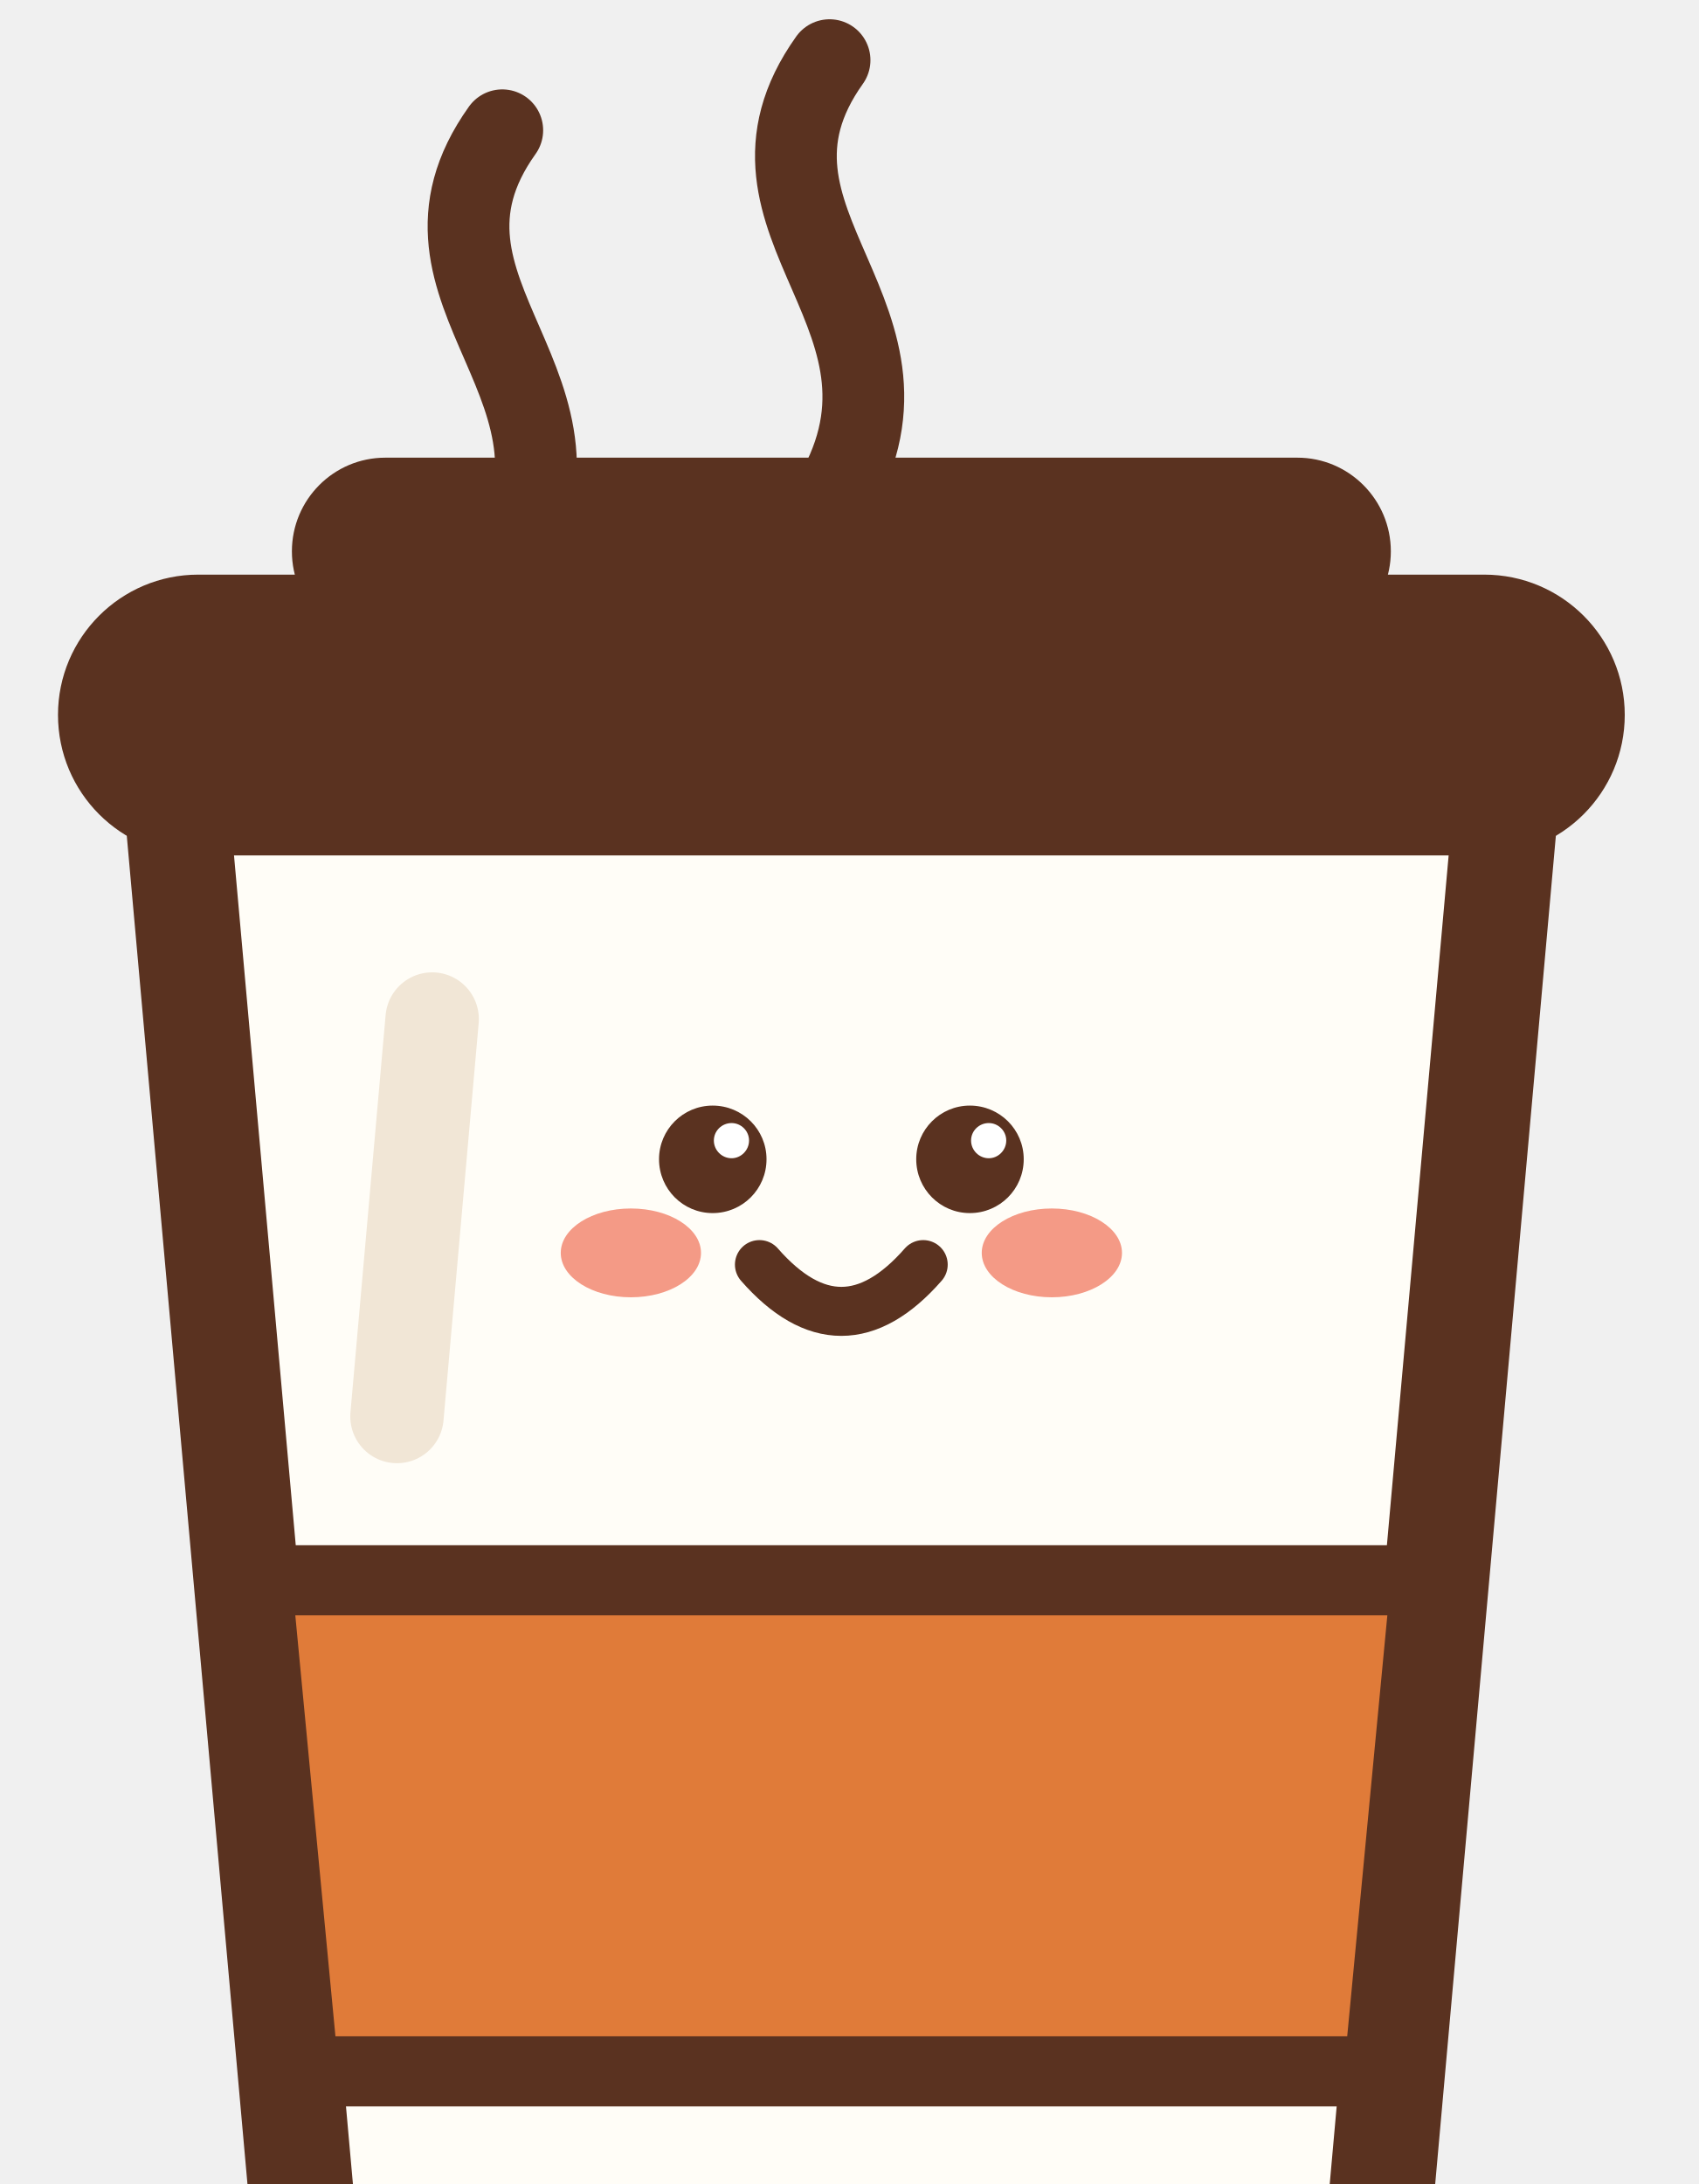
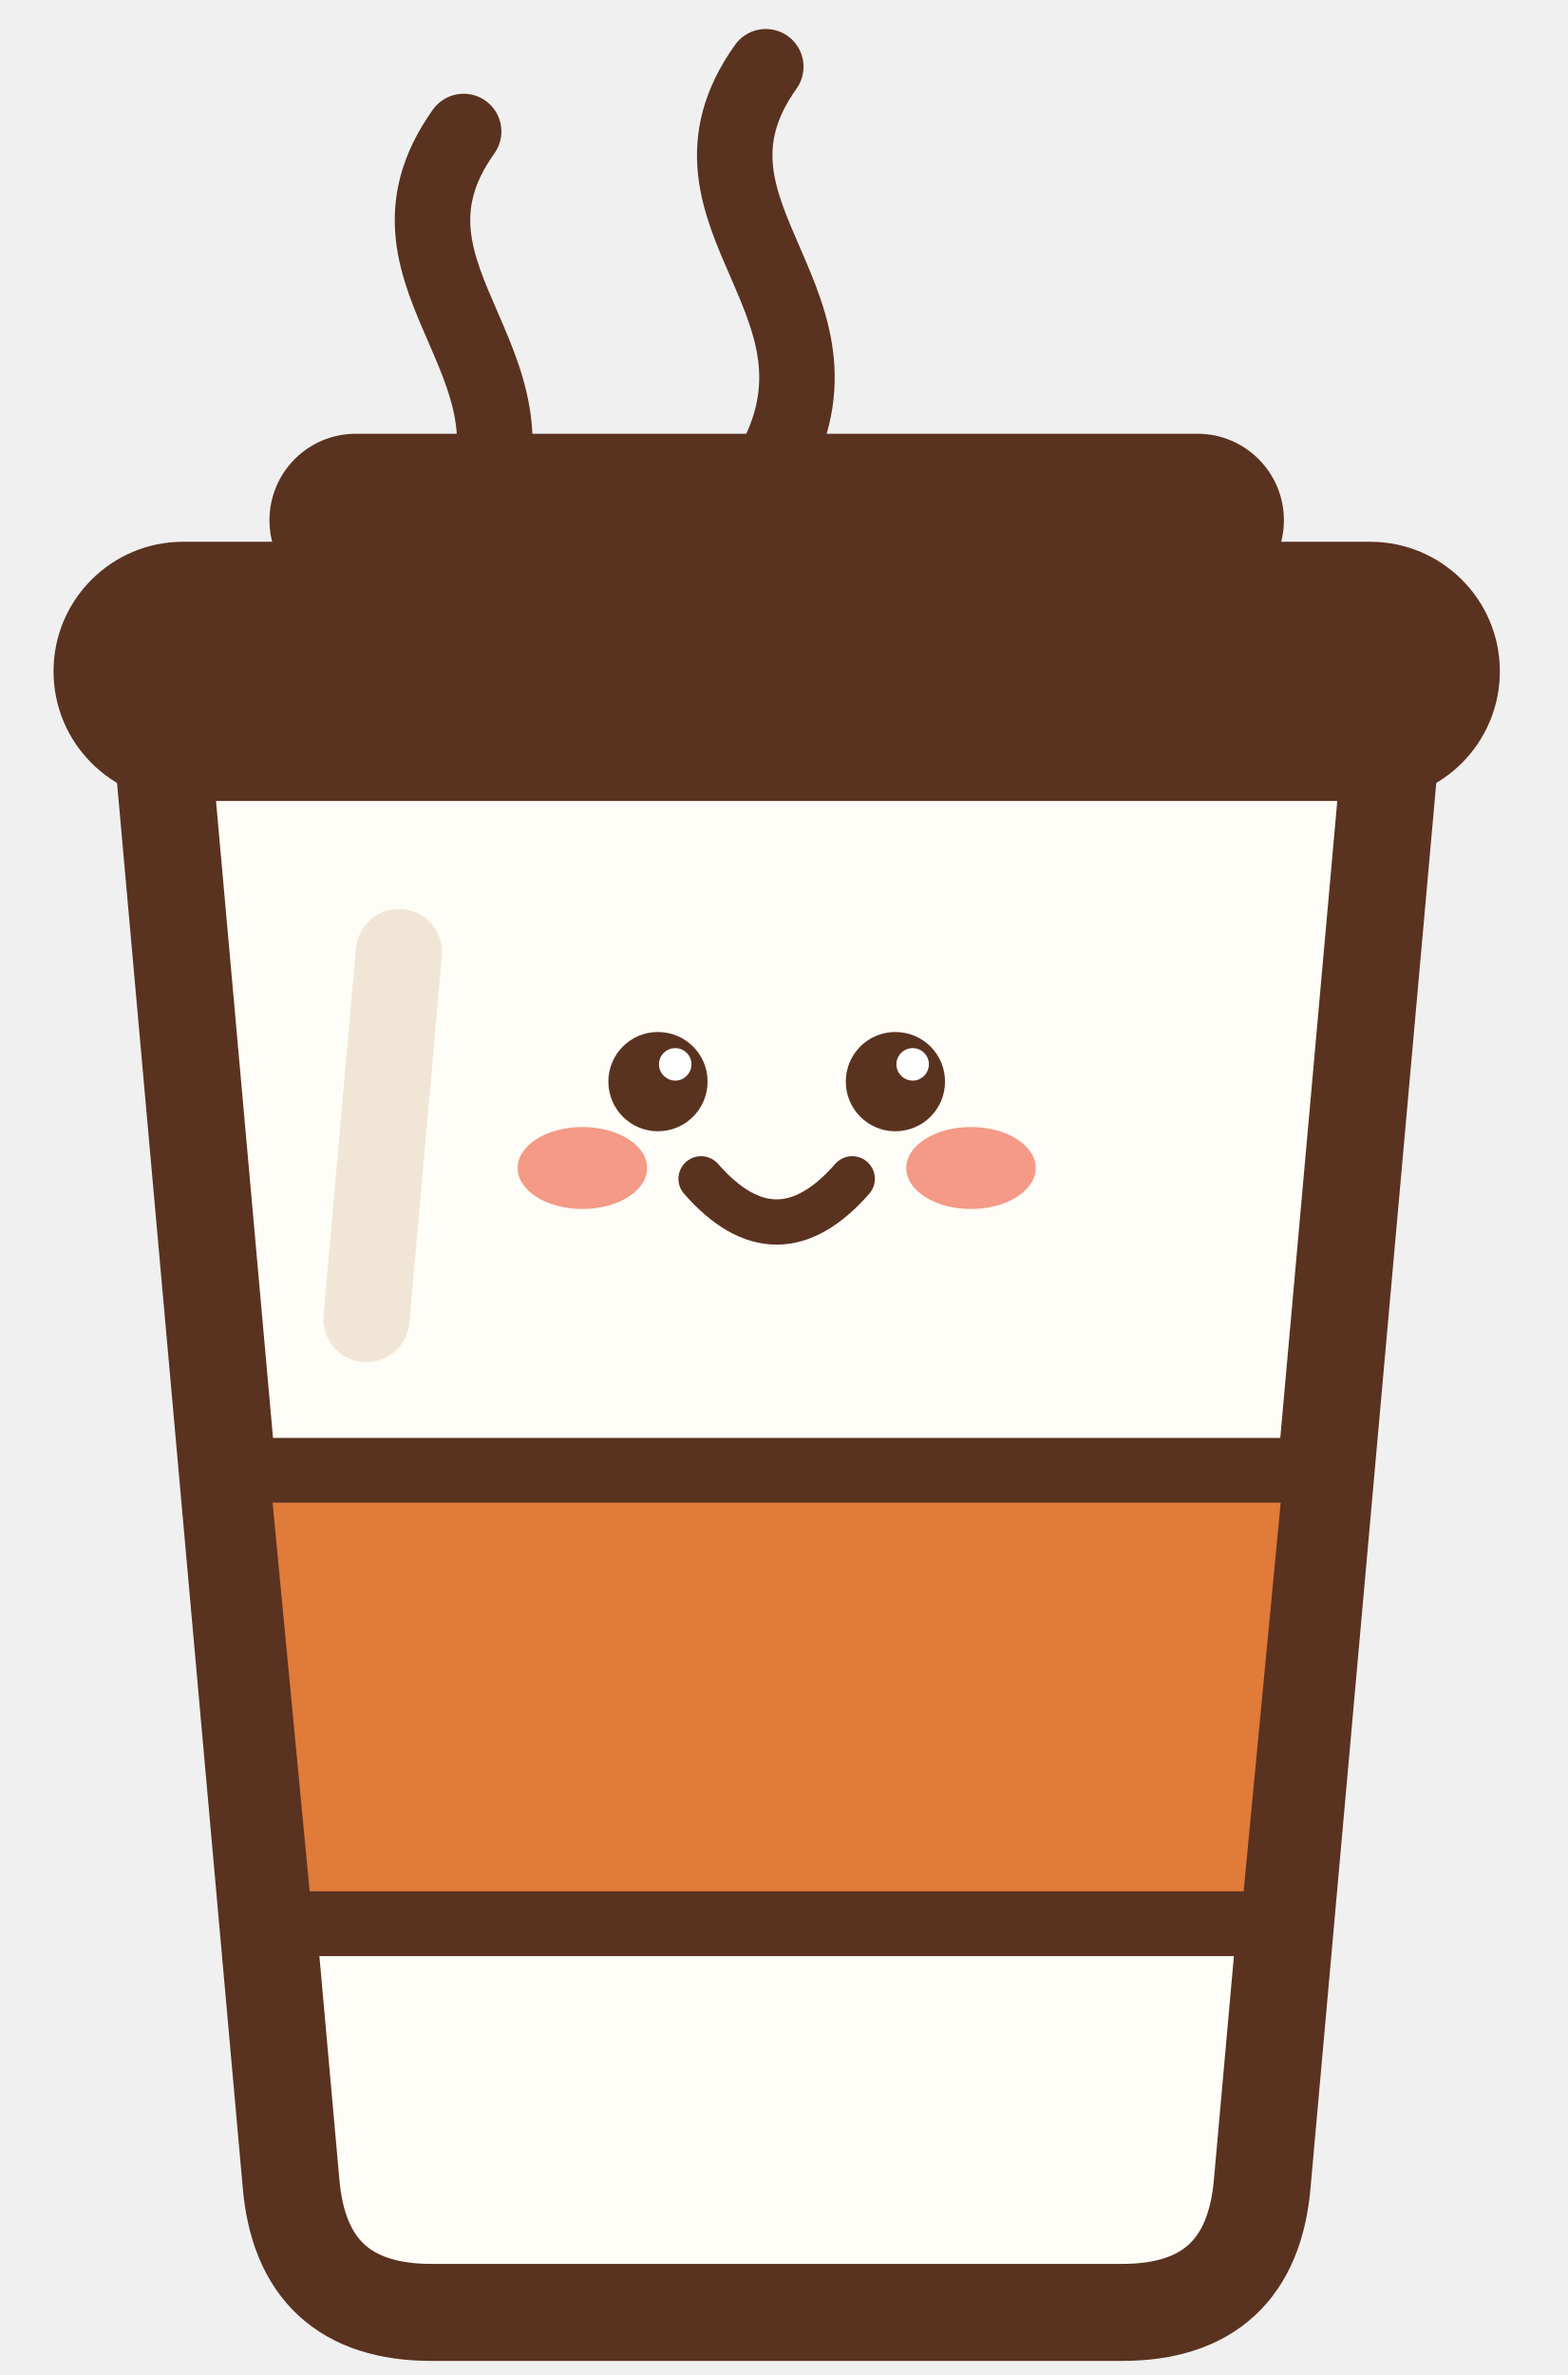
- <svg xmlns="http://www.w3.org/2000/svg" viewBox="610 860 700 900" aria-hidden="true">
+ <svg xmlns="http://www.w3.org/2000/svg" viewBox="610 855 700 1060" aria-hidden="true">
  <path fill="none" stroke-width="33.7" stroke-linecap="round" stroke-linejoin="miter" stroke="#5a3220" d="M 816.6 913.8 C 768.4 981.3 864.8 1019.9 816.6 1097.0 M 951.5 884.9 C 903.4 952.4 999.7 990.9 951.5 1068.0 " transform="matrix(0.999875, 0, 0, 0.999875, 0.499938, 0)" />
  <path fill-rule="nonzero" fill="#fffdf7" stroke-width="43.3" stroke-linecap="round" stroke-linejoin="round" stroke="#5a3220" d="M 681.7 1183.7 L 1231.0 1183.7 L 1173.2 1829.4 C 1170.0 1868.0 1149.1 1887.3 1110.6 1887.3 L 802.2 1887.3 C 763.6 1887.3 742.7 1868.0 739.5 1829.4 Z M 681.7 1183.7 " transform="matrix(0.999875, 0, 0, 0.999875, 0.499938, 0)" />
  <path fill-rule="nonzero" fill="#e07b39" stroke-width="28.9" stroke-linecap="butt" stroke-linejoin="round" stroke="#5a3220" d="M 715.4 1511.4 L 1197.3 1511.4 L 1178.0 1713.8 L 734.7 1713.8 Z M 715.4 1511.4 " transform="matrix(0.999875, 0, 0, 0.999875, 0.499938, 0)" />
  <path fill-rule="nonzero" fill="#5a3220" d="M 691.7 1096.8 L 1221.7 1096.8 C 1253.7 1096.8 1279.6 1122.7 1279.6 1154.6 C 1279.6 1186.6 1253.7 1212.5 1221.7 1212.5 L 691.7 1212.5 C 659.8 1212.5 633.9 1186.6 633.9 1154.6 C 633.9 1122.7 659.8 1096.8 691.7 1096.8 Z M 691.7 1096.8 " />
  <path fill-rule="nonzero" fill="#5a3220" d="M 768.8 1048.6 L 1144.7 1048.6 C 1165.9 1048.6 1183.2 1065.9 1183.2 1087.2 C 1183.2 1108.5 1165.9 1125.7 1144.7 1125.7 L 768.8 1125.7 C 747.5 1125.7 730.3 1108.5 730.3 1087.2 C 730.3 1065.9 747.5 1048.6 768.8 1048.6 Z M 768.8 1048.6 " />
  <path fill-rule="nonzero" fill="#000000" stroke-width="38.5" stroke-linecap="round" stroke-linejoin="miter" stroke="#f1e6d6" d="M 787.7 1280.1 L 773.2 1443.9 " transform="matrix(0.999875, 0, 0, 0.999875, 0.499938, 0)" />
  <path fill-rule="nonzero" fill="#f49a86" d="M 898.9 1376.3 C 898.9 1386.4 886.0 1394.6 870.0 1394.6 C 854.0 1394.6 841.1 1386.4 841.1 1376.3 C 841.1 1366.2 854.0 1358.0 870.0 1358.0 C 886.0 1358.0 898.9 1366.2 898.9 1376.3 Z M 898.9 1376.3 " />
  <path fill-rule="nonzero" fill="#f49a86" d="M 1072.4 1376.3 C 1072.4 1386.4 1059.4 1394.6 1043.5 1394.6 C 1027.5 1394.6 1014.6 1386.4 1014.6 1376.3 C 1014.6 1366.2 1027.5 1358.0 1043.5 1358.0 C 1059.4 1358.0 1072.4 1366.2 1072.4 1376.3 Z M 1072.4 1376.3 " />
  <path fill-rule="nonzero" fill="#5a3220" d="M 925.9 1337.7 C 925.9 1350.0 916.0 1359.9 903.7 1359.9 C 891.5 1359.9 881.6 1350.0 881.6 1337.7 C 881.6 1325.5 891.5 1315.6 903.7 1315.6 C 916.0 1315.6 925.9 1325.5 925.9 1337.7 Z M 925.9 1337.7 " />
  <path fill-rule="nonzero" fill="#5a3220" d="M 1031.9 1337.7 C 1031.9 1350.0 1022.0 1359.9 1009.7 1359.9 C 997.5 1359.9 987.6 1350.0 987.6 1337.7 C 987.6 1325.5 997.5 1315.6 1009.7 1315.6 C 1022.0 1315.6 1031.9 1325.5 1031.9 1337.7 Z M 1031.9 1337.7 " />
  <path fill-rule="nonzero" fill="#ffffff" d="M 918.7 1330.0 C 918.7 1334.0 915.4 1337.3 911.5 1337.3 C 907.5 1337.3 904.2 1334.0 904.2 1330.0 C 904.2 1326.0 907.5 1322.8 911.5 1322.8 C 915.4 1322.8 918.7 1326.0 918.7 1330.0 Z M 918.7 1330.0 " />
  <path fill-rule="nonzero" fill="#ffffff" d="M 1024.7 1330.0 C 1024.7 1334.0 1021.4 1337.3 1017.5 1337.3 C 1013.5 1337.3 1010.2 1334.0 1010.2 1330.0 C 1010.2 1326.0 1013.5 1322.8 1017.5 1322.8 C 1021.4 1322.8 1024.7 1326.0 1024.7 1330.0 Z M 1024.7 1330.0 " />
  <path fill="none" stroke-width="20.2" stroke-linecap="round" stroke-linejoin="miter" stroke="#5a3220" d="M 922.6 1381.3 C 945.1 1407.0 967.6 1407.0 990.1 1381.3 " transform="matrix(0.999875, 0, 0, 0.999875, 0.499938, 0)" />
</svg>
